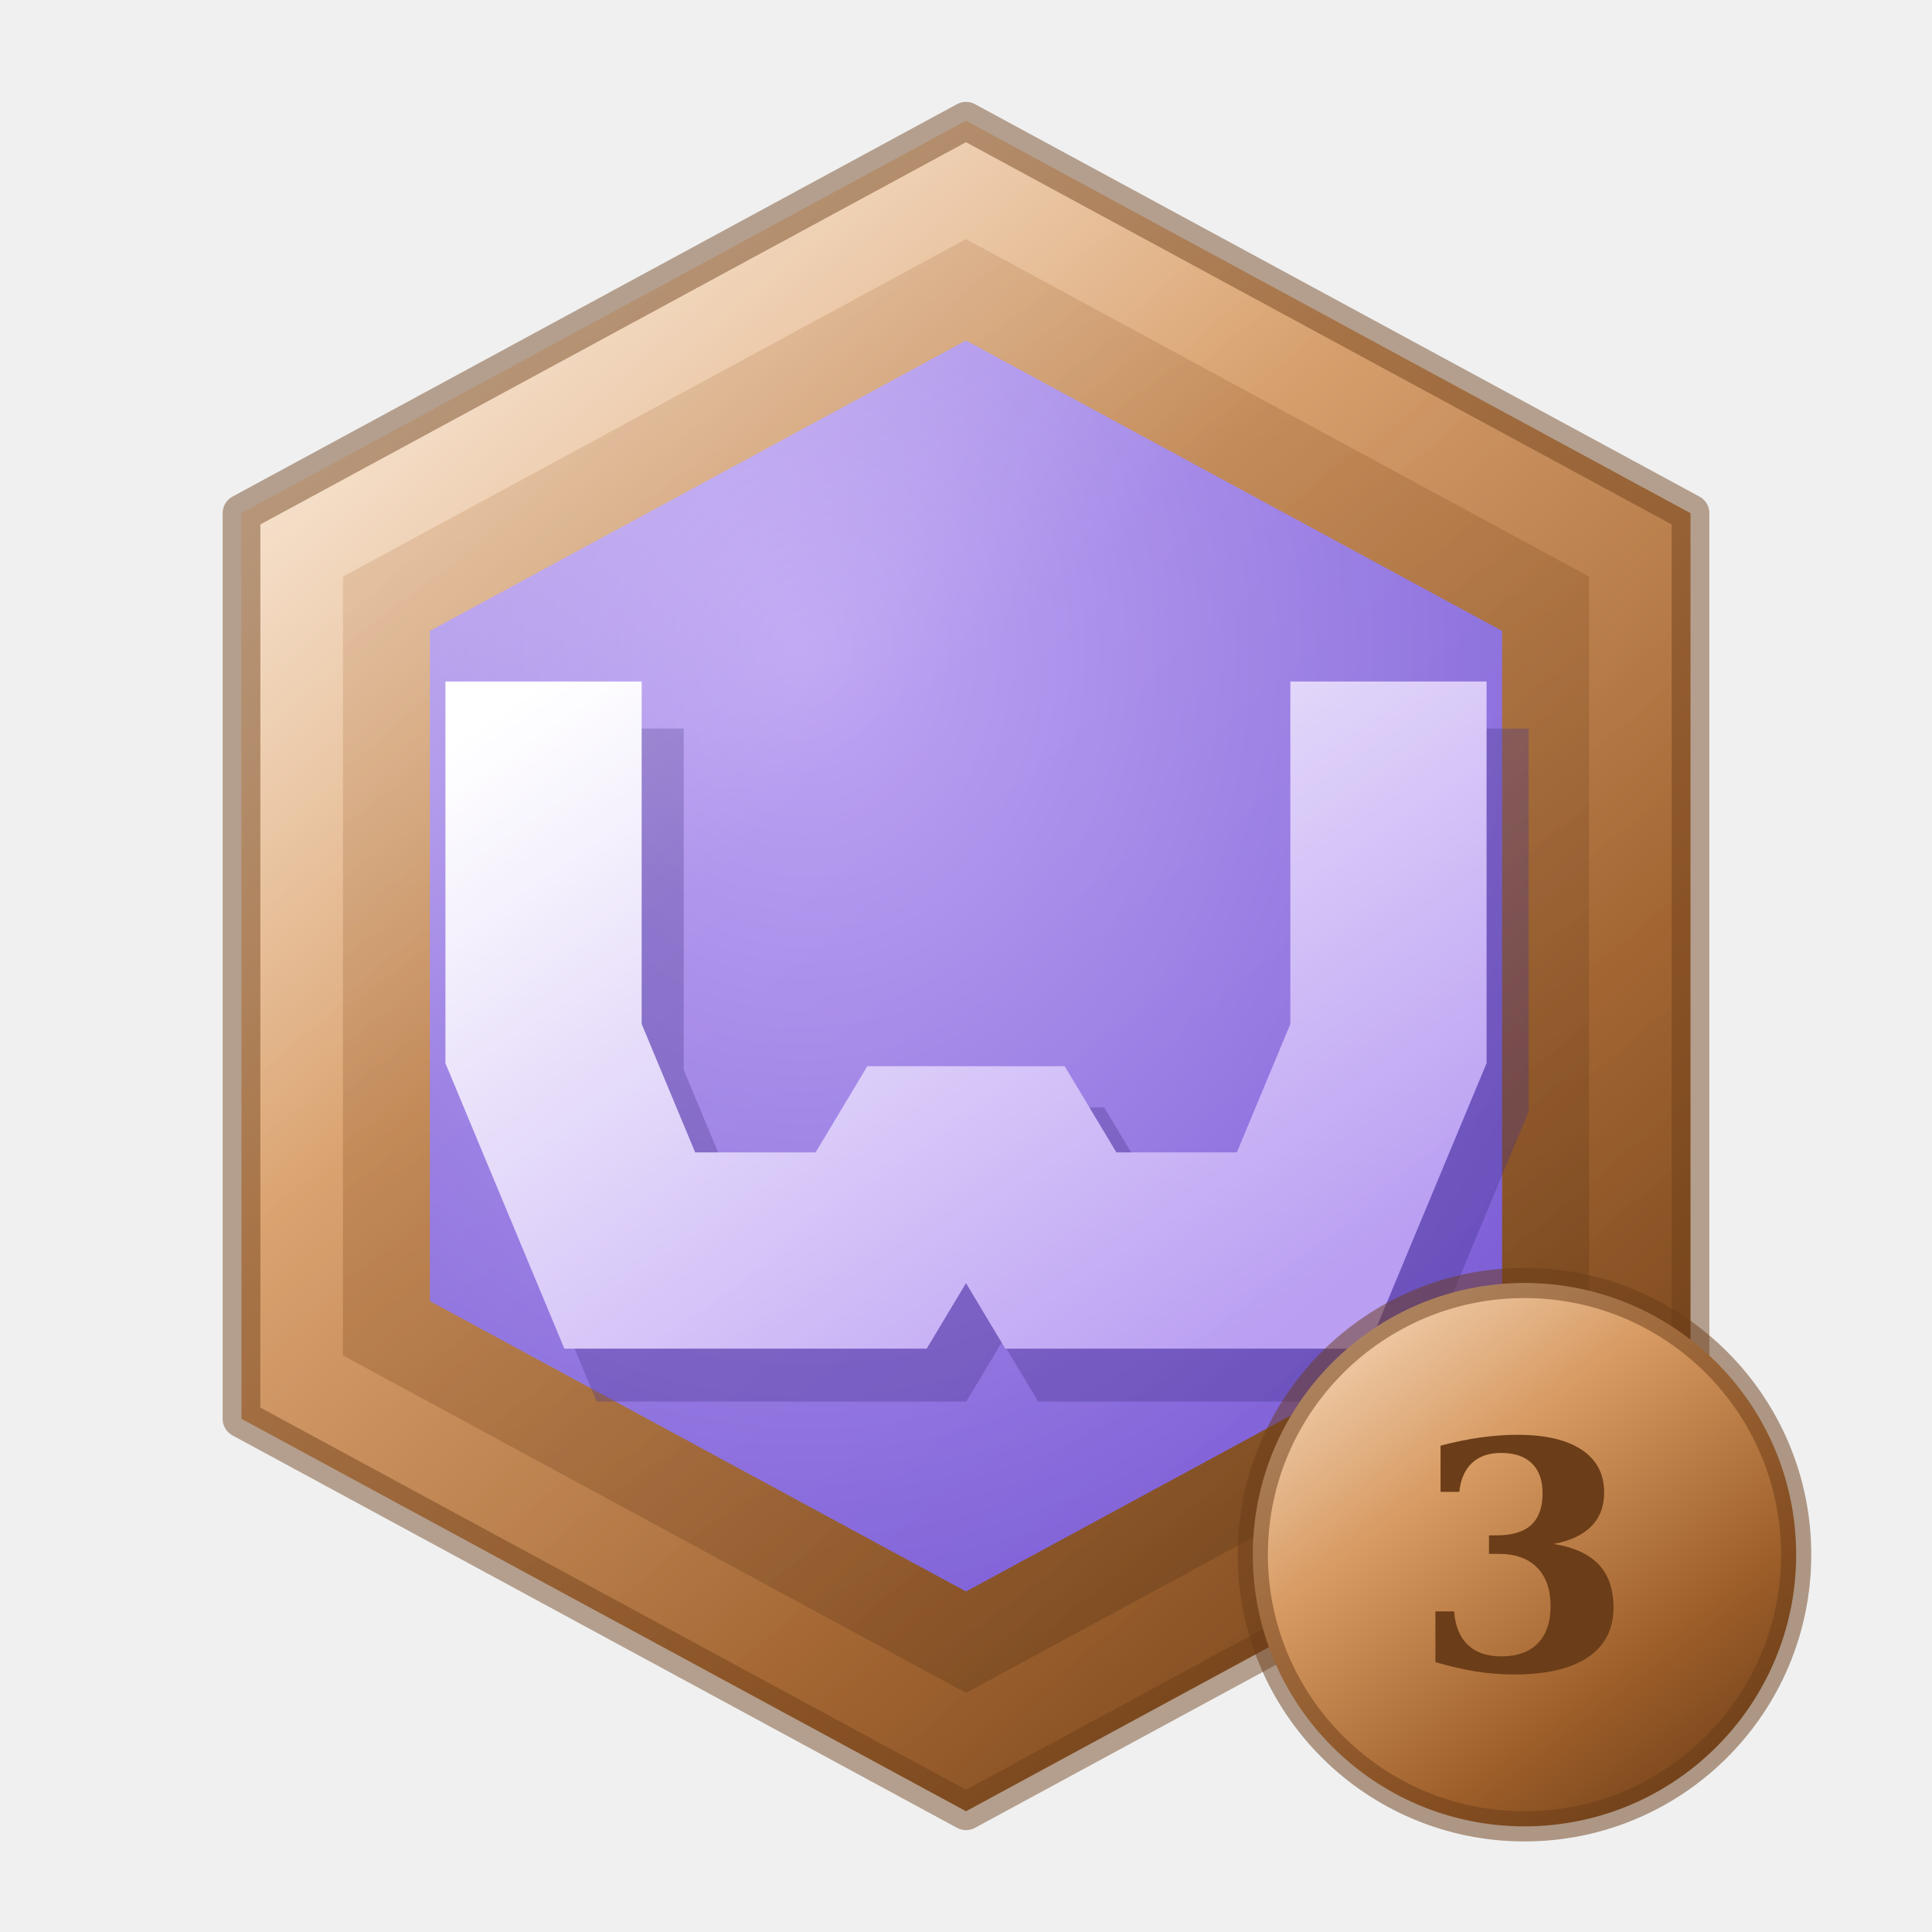
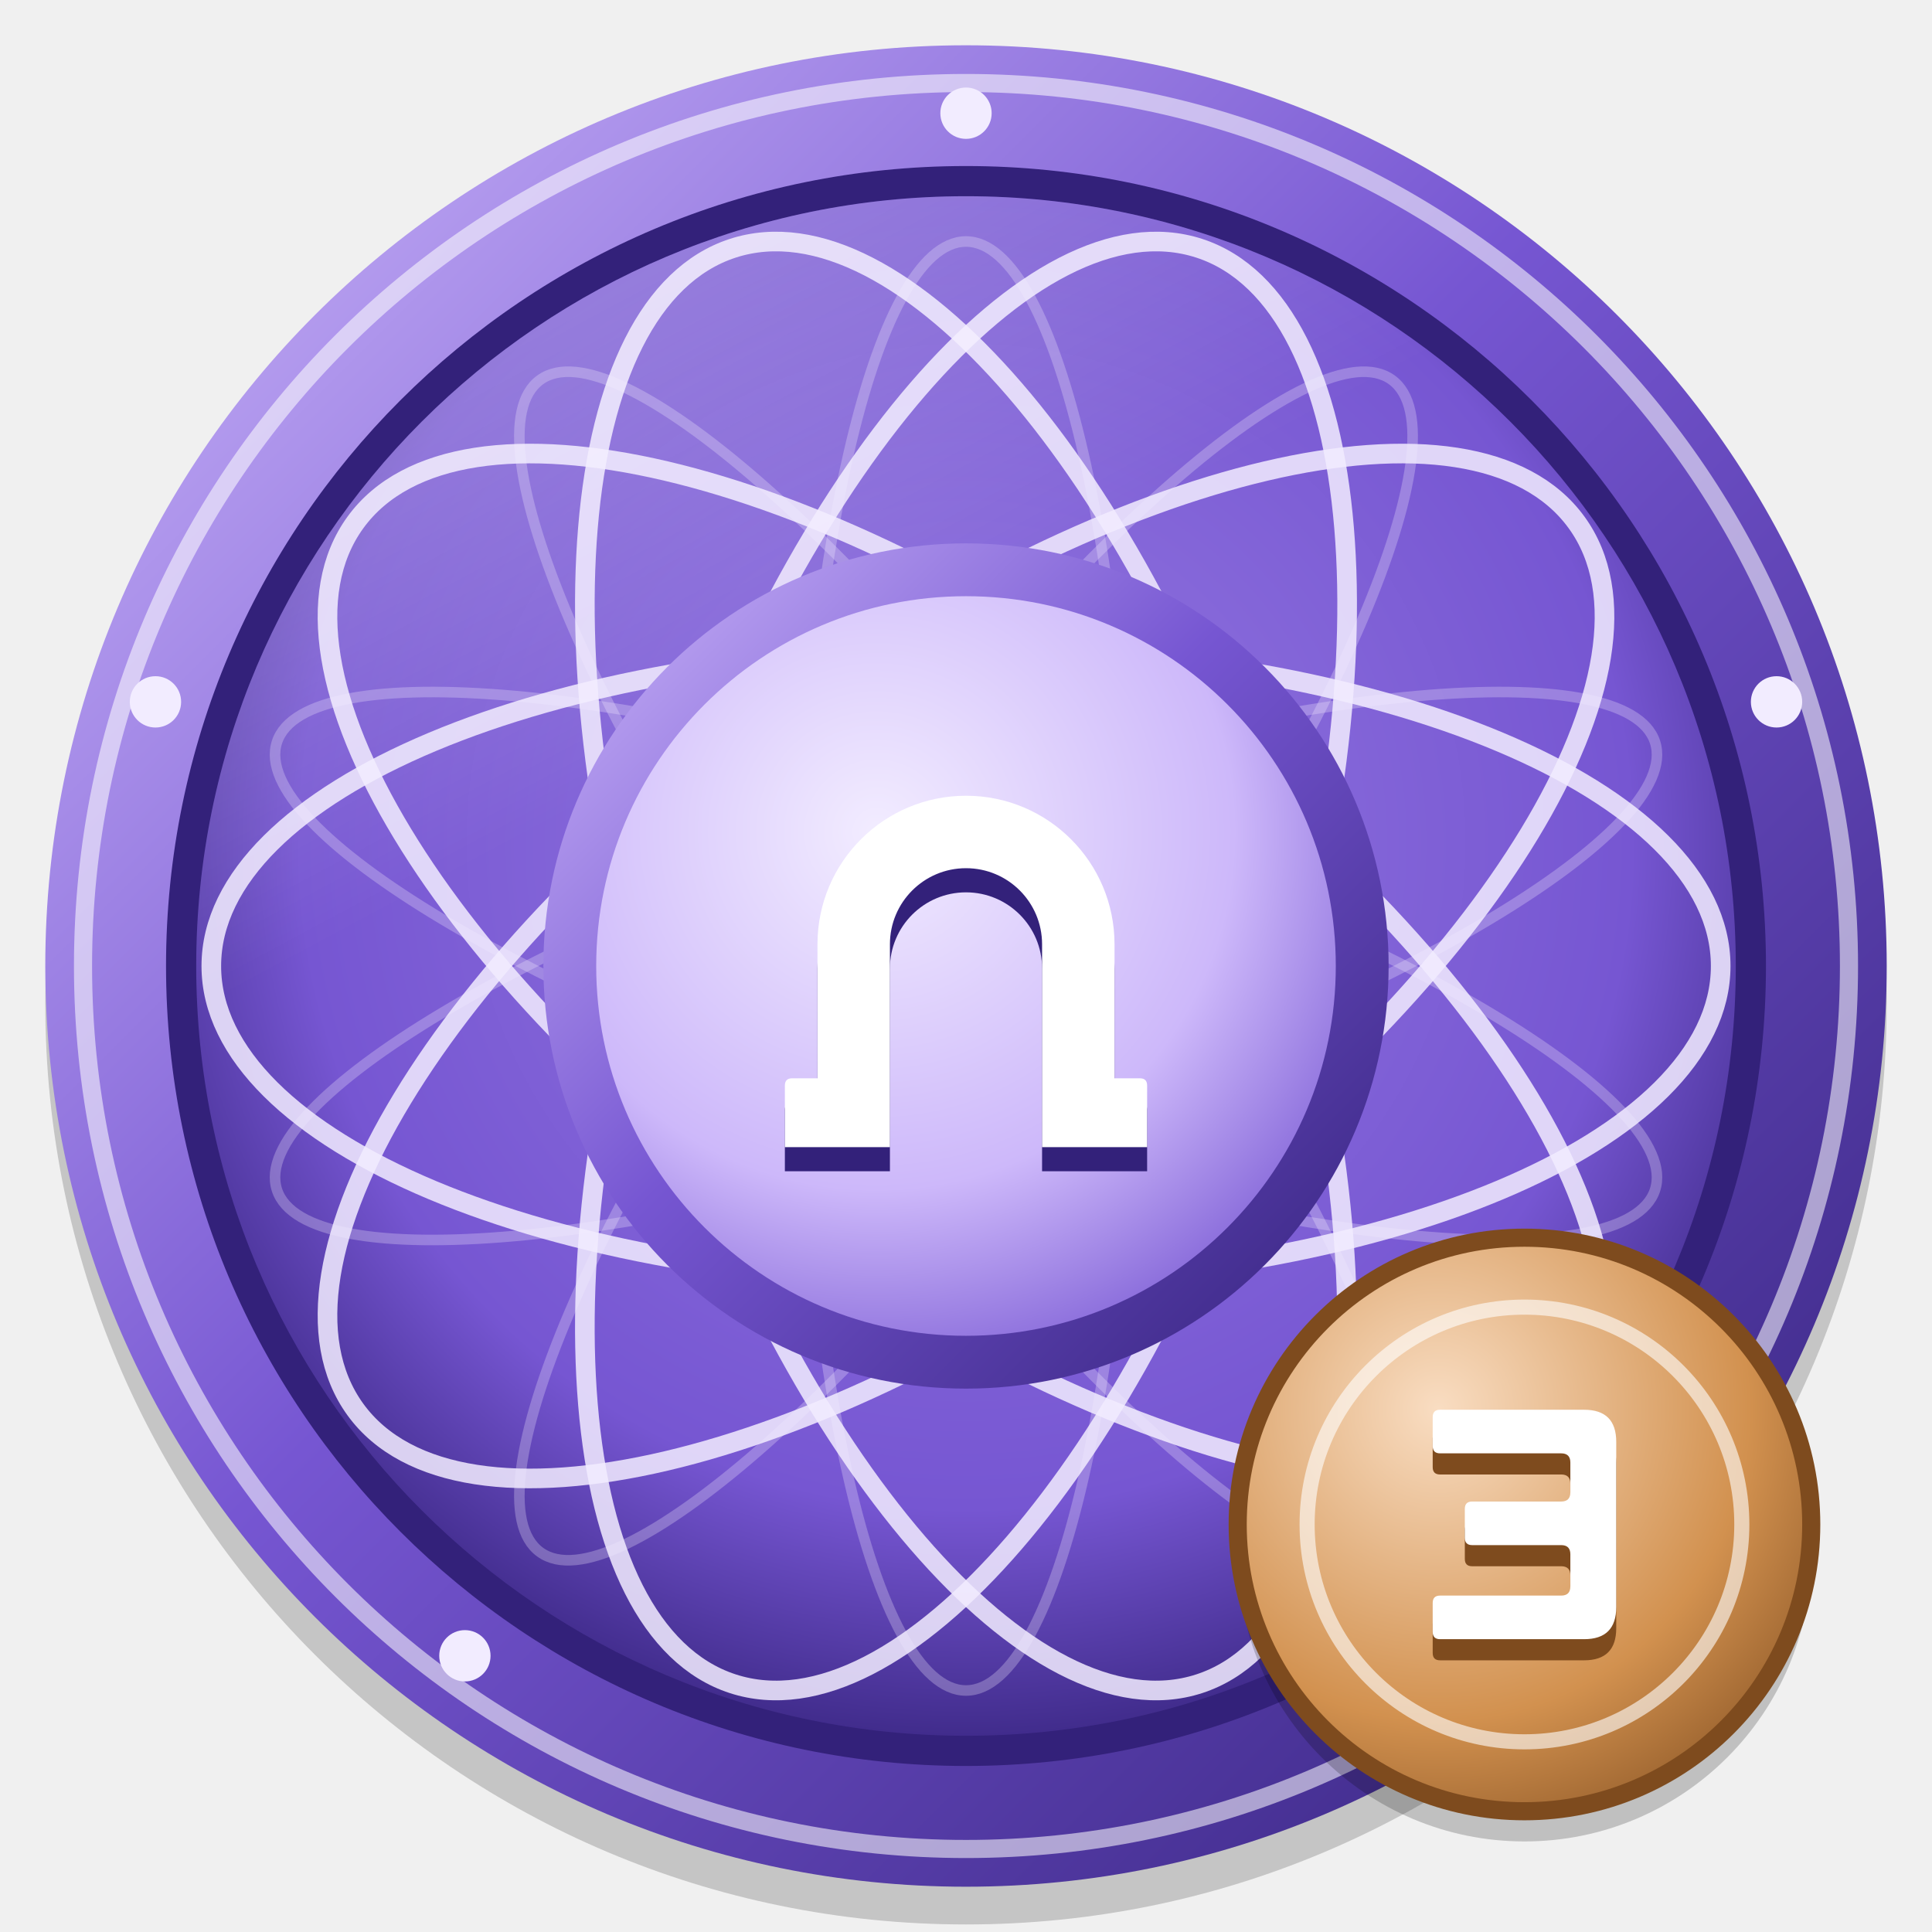
- <svg xmlns="http://www.w3.org/2000/svg" width="128" height="128" viewBox="0 0 128 128" fill="none">
+ <svg xmlns="http://www.w3.org/2000/svg" viewBox="0 0 128 128" fill="none">
  <defs>
-     <linearGradient id="Lomegahexlogo3p" x1="12%" y1="0%" x2="88%" y2="100%">
-       <stop offset="0" stop-color="#F7DCC0" stop-opacity="1" />
-       <stop offset="0.35" stop-color="#D79A62" stop-opacity="1" />
-       <stop offset="0.72" stop-color="#9E5F2A" stop-opacity="1" />
-       <stop offset="1" stop-color="#6B3D18" stop-opacity="1" />
+     <linearGradient id="roomega3rim" x1="0" y1="0" x2="1" y2="1">
+       <stop offset="0" stop-color="#CDB8FA" />
+       <stop offset=".45" stop-color="#7656D2" />
+       <stop offset="1" stop-color="#33217A" />
    </linearGradient>
-     <linearGradient id="Lomegahexlogo3i" x1="0%" y1="0%" x2="60%" y2="100%">
-       <stop offset="0" stop-color="#D79A62" stop-opacity="1" />
-       <stop offset="0.55" stop-color="#9E5F2A" stop-opacity="1" />
-       <stop offset="1" stop-color="#6B3D18" stop-opacity="1" />
+     <radialGradient id="roomega3face" cx=".5" cy=".42" r=".62">
+       <stop offset="0" stop-color="#9478E0" />
+       <stop offset=".7" stop-color="#7656D2" />
+       <stop offset="1" stop-color="#33217A" />
+     </radialGradient>
+     <radialGradient id="roomega3med" cx=".38" cy=".32" r=".8">
+       <stop offset="0" stop-color="#F2ECFF" />
+       <stop offset=".6" stop-color="#CDB8FA" />
+       <stop offset="1" stop-color="#7656D2" />
+     </radialGradient>
+     <linearGradient id="roomega3shine" x1="0" y1="0" x2=".7" y2="1">
+       <stop offset="0" stop-color="#fff" stop-opacity=".5" />
+       <stop offset=".5" stop-color="#fff" stop-opacity="0" />
    </linearGradient>
-     <linearGradient id="Lomegahexlogo3g" x1="0%" y1="0%" x2="70%" y2="100%">
-       <stop offset="0" stop-color="#FFFFFF" stop-opacity="0.55" />
-       <stop offset="0.45" stop-color="#FFFFFF" stop-opacity="0.1" />
-       <stop offset="1" stop-color="#FFFFFF" stop-opacity="0" />
-     </linearGradient>
-     <radialGradient id="Lomegahexlogo3c" cx="35%" cy="25%" r="80%">
-       <stop offset="0" stop-color="#B79BF2" stop-opacity="1" />
-       <stop offset="1" stop-color="#7B5CD6" stop-opacity="1" />
+     <clipPath id="roomega3clip">
+       <circle cx="64" cy="64" r="51" />
+     </clipPath>
+   </defs>
+   <circle cx="64" cy="66.5" r="61" fill="#000" opacity=".18" />
+   <circle cx="64" cy="64" r="61" fill="url(#roomega3rim)" />
+   <circle cx="64" cy="64" r="58.5" fill="none" stroke="#fff" stroke-opacity=".55" stroke-width="1.2" />
+   <circle cx="64.0" cy="7.5" r="1.7" fill="#F2ECFF" />
+   <circle cx="117.7" cy="46.5" r="1.7" fill="#F2ECFF" />
+   <circle cx="97.2" cy="109.7" r="1.7" fill="#F2ECFF" />
+   <circle cx="30.8" cy="109.7" r="1.7" fill="#F2ECFF" />
+   <circle cx="10.3" cy="46.5" r="1.7" fill="#F2ECFF" />
+   <circle cx="64" cy="64" r="53" fill="#33217A" />
+   <circle cx="64" cy="64" r="51" fill="url(#roomega3face)" />
+   <g clip-path="url(#roomega3clip)">
+     <ellipse cx="64" cy="64" rx="48" ry="11" fill="none" stroke="#F2ECFF" stroke-opacity=".28" stroke-width=".7" transform="rotate(18.00 64 64)" />
+     <ellipse cx="64" cy="64" rx="48" ry="11" fill="none" stroke="#F2ECFF" stroke-opacity=".28" stroke-width=".7" transform="rotate(54.00 64 64)" />
+     <ellipse cx="64" cy="64" rx="48" ry="11" fill="none" stroke="#F2ECFF" stroke-opacity=".28" stroke-width=".7" transform="rotate(90.00 64 64)" />
+     <ellipse cx="64" cy="64" rx="48" ry="11" fill="none" stroke="#F2ECFF" stroke-opacity=".28" stroke-width=".7" transform="rotate(126.00 64 64)" />
+     <ellipse cx="64" cy="64" rx="48" ry="11" fill="none" stroke="#F2ECFF" stroke-opacity=".28" stroke-width=".7" transform="rotate(162.00 64 64)" />
+     <ellipse cx="64" cy="64" rx="50" ry="21" fill="none" stroke="#F2ECFF" stroke-opacity=".85" stroke-width="1.3" transform="rotate(0.00 64 64)" />
+     <ellipse cx="64" cy="64" rx="50" ry="21" fill="none" stroke="#F2ECFF" stroke-opacity=".85" stroke-width="1.3" transform="rotate(36.00 64 64)" />
+     <ellipse cx="64" cy="64" rx="50" ry="21" fill="none" stroke="#F2ECFF" stroke-opacity=".85" stroke-width="1.3" transform="rotate(72.00 64 64)" />
+     <ellipse cx="64" cy="64" rx="50" ry="21" fill="none" stroke="#F2ECFF" stroke-opacity=".85" stroke-width="1.3" transform="rotate(108.00 64 64)" />
+     <ellipse cx="64" cy="64" rx="50" ry="21" fill="none" stroke="#F2ECFF" stroke-opacity=".85" stroke-width="1.3" transform="rotate(144.00 64 64)" />
+     <path d="M0 0 H128 L0 100 Z" fill="url(#roomega3shine)" />
+   </g>
+   <circle cx="64" cy="64" r="28" fill="url(#roomega3rim)" />
+   <circle cx="64" cy="64" r="24.5" fill="url(#roomega3med)" />
+   <g transform="translate(0 1.6)">
+     <path d="M0 100 V83 Q0 81 2 81 H9 V44 A41 41 0 0 1 91 44 V81 H98 Q100 81 100 83 V100 H71 V44 A21 21 0 0 0 29 44 V100 Z" fill="#33217A" fill-rule="evenodd" transform="translate(52.00 52.00) scale(0.24)" />
+   </g>
+   <path d="M0 100 V83 Q0 81 2 81 H9 V44 A41 41 0 0 1 91 44 V81 H98 Q100 81 100 83 V100 H71 V44 A21 21 0 0 0 29 44 V100 Z" fill="#fff" fill-rule="evenodd" transform="translate(52.00 52.00) scale(0.24)" />
+   <defs>
+     <radialGradient id="roomega3pt" cx=".35" cy=".3" r=".9">
+       <stop offset="0" stop-color="#F9DDC2" />
+       <stop offset=".6" stop-color="#D2914F" />
+       <stop offset="1" stop-color="#7E4B1E" />
    </radialGradient>
  </defs>
-   <path d="M64 8 L112 34 V94 L64 120 L16 94 V34 Z" fill="url(#Lomegahexlogo3p)" />
-   <g transform="translate(64,64) scale(.86) translate(-64,-64)">
-     <path d="M64 8 L112 34 V94 L64 120 L16 94 V34 Z" fill="url(#Lomegahexlogo3i)" opacity=".55" />
+   <circle cx="101" cy="103" r="19" fill="#000" opacity=".2" />
+   <circle cx="101" cy="101" r="19" fill="url(#roomega3pt)" stroke="#7E4B1E" stroke-width="1.2" />
+   <circle cx="101" cy="101" r="14.4" fill="none" stroke="#fff" stroke-opacity=".6" stroke-width="1" />
+   <g transform="translate(0 1.4)">
+     <path d="M3.20 0.00 L66.00 0.00 Q80.00 0.00 80.00 14.00 L80.00 86.00 Q80.00 100.00 66.00 100.00 L3.20 100.00 Q0.00 100.00 0.00 96.80 L0.00 84.20 Q0.00 81.00 3.20 81.00 L56.00 81.00 Q60.00 81.00 60.00 77.00 L60.00 63.00 Q60.00 59.00 56.00 59.00 L17.20 59.00 Q14.00 59.00 14.00 55.80 L14.00 43.20 Q14.00 40.00 17.20 40.00 L56.00 40.00 Q60.00 40.00 60.00 36.00 L60.00 23.00 Q60.00 19.00 56.00 19.00 L3.20 19.00 Q0.00 19.00 0.00 15.80 L0.00 3.20 Q0.00 0.00 3.20 0.00 Z" fill="#7E4B1E" transform="translate(94.92 93.40) scale(0.152)" />
  </g>
-   <g transform="translate(64,64) scale(.74) translate(-64,-64)">
-     <path d="M64 8 L112 34 V94 L64 120 L16 94 V34 Z" fill="url(#Lomegahexlogo3c)" />
-   </g>
-   <defs>
-     <linearGradient id="gLomegahexlogo3logo" x1="0%" y1="0%" x2="100%" y2="100%">
-       <stop offset="0" stop-color="#FFFFFF" />
-       <stop offset="1" stop-color="#B79BF2" />
-     </linearGradient>
-   </defs>
-   <g transform="translate(64.00 64.00) scale(0.5712) translate(-73.00 -69.00)">
-     <path d="M24 36 V78 L34 102 H62 L68 92 H78 L84 102 H112 L122 78 V36" fill="none" stroke-linecap="butt" stroke-linejoin="miter" stroke-miterlimit="2" stroke="#3E2A85" stroke-opacity=".34" stroke-width="24.12" transform="translate(4.20 5.46)" />
-     <path d="M24 36 V78 L34 102 H62 L68 92 H78 L84 102 H112 L122 78 V36" fill="none" stroke-linecap="butt" stroke-linejoin="miter" stroke-miterlimit="2" stroke="url(#gLomegahexlogo3logo)" stroke-width="22.76" />
-   </g>
-   <path d="M64 8 L112 34 V94 L64 120 L16 94 V34 Z" fill="url(#Lomegahexlogo3g)" />
-   <path d="M64 8 L112 34 V94 L64 120 L16 94 V34 Z" fill="none" stroke="#6B3D18" stroke-opacity=".45" stroke-width="2.5" stroke-linejoin="round" />
-   <circle cx="101" cy="103" r="18" fill="url(#Lomegahexlogo3p)" stroke="#6B3D18" stroke-opacity=".5" stroke-width="2" />
-   <path d="M95.44 95.78Q96.79 95.42 98.06 95.24Q99.33 95.06 100.54 95.06Q103.31 95.06 104.79 96.05Q106.28 97.04 106.28 98.88Q106.28 100.27 105.42 101.13Q104.57 101.99 102.93 102.29Q104.93 102.61 105.92 103.65Q106.90 104.70 106.90 106.51Q106.90 108.66 105.20 109.80Q103.51 110.94 100.29 110.94Q99.08 110.94 97.79 110.74Q96.50 110.53 95.10 110.12V106.76H96.34Q96.45 108.21 97.25 108.98Q98.05 109.74 99.47 109.74Q101.03 109.74 101.88 108.88Q102.73 108.01 102.73 106.42Q102.73 104.76 101.84 103.86Q100.95 102.95 99.32 102.95H98.65V101.72H99.18Q100.69 101.72 101.45 101.03Q102.20 100.33 102.20 98.94Q102.20 97.64 101.49 96.95Q100.78 96.26 99.45 96.26Q98.24 96.26 97.53 96.92Q96.82 97.58 96.68 98.84H95.44Z" fill="#6B3D18" />
+   <path d="M3.20 0.00 L66.00 0.00 Q80.00 0.00 80.00 14.00 L80.00 86.00 Q80.00 100.00 66.00 100.00 L3.20 100.00 Q0.00 100.00 0.00 96.80 L0.00 84.20 Q0.00 81.00 3.20 81.00 L56.00 81.00 Q60.00 81.00 60.00 77.00 L60.00 63.00 Q60.00 59.00 56.00 59.00 L17.20 59.00 Q14.00 59.00 14.00 55.80 L14.00 43.20 Q14.00 40.00 17.20 40.00 L56.00 40.00 Q60.00 40.00 60.00 36.00 L60.00 23.00 Q60.00 19.00 56.00 19.00 L3.20 19.00 Q0.00 19.00 0.00 15.80 L0.00 3.20 Q0.00 0.00 3.20 0.00 Z" fill="#fff" transform="translate(94.92 93.40) scale(0.152)" />
</svg>
